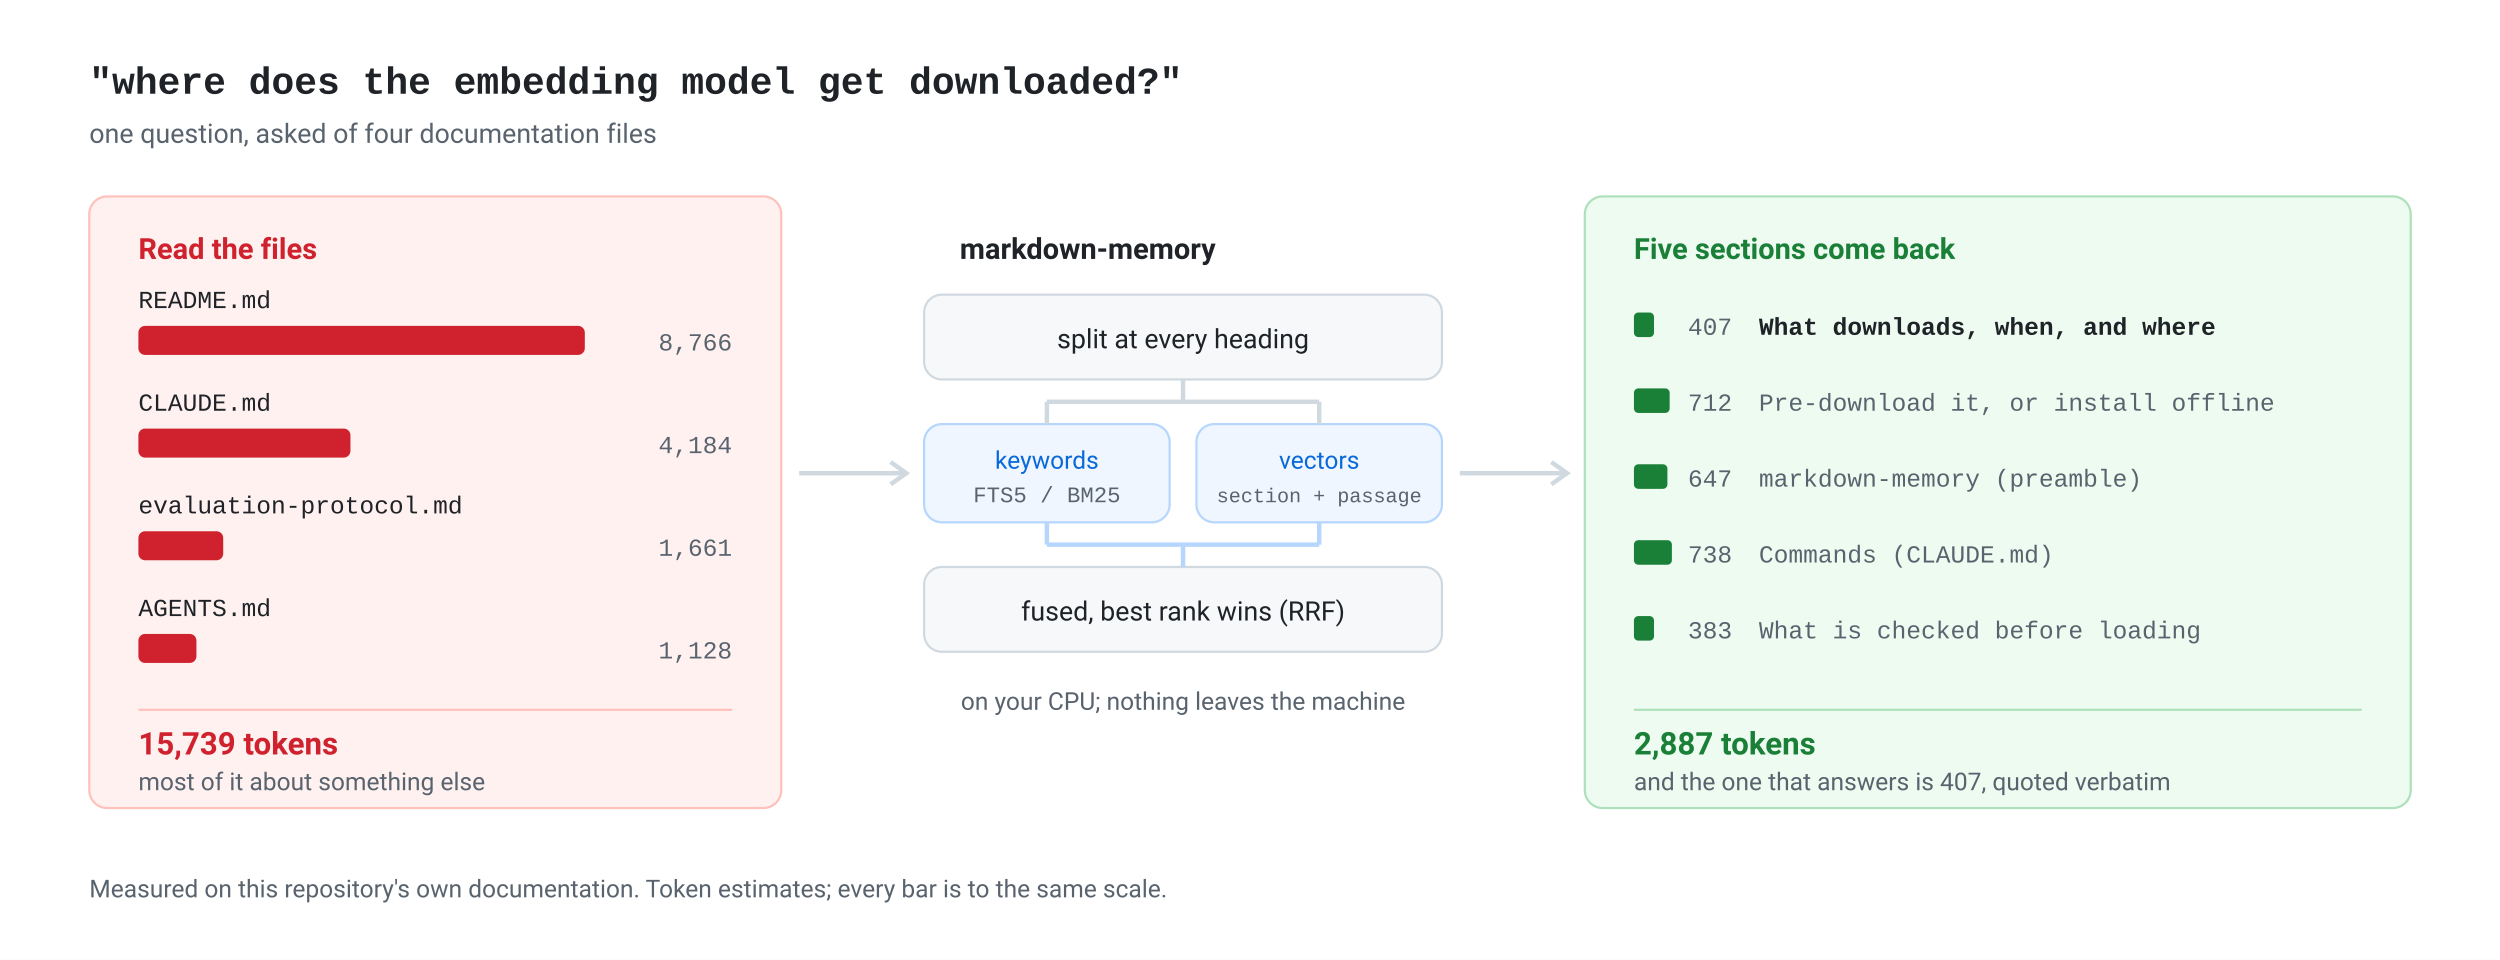
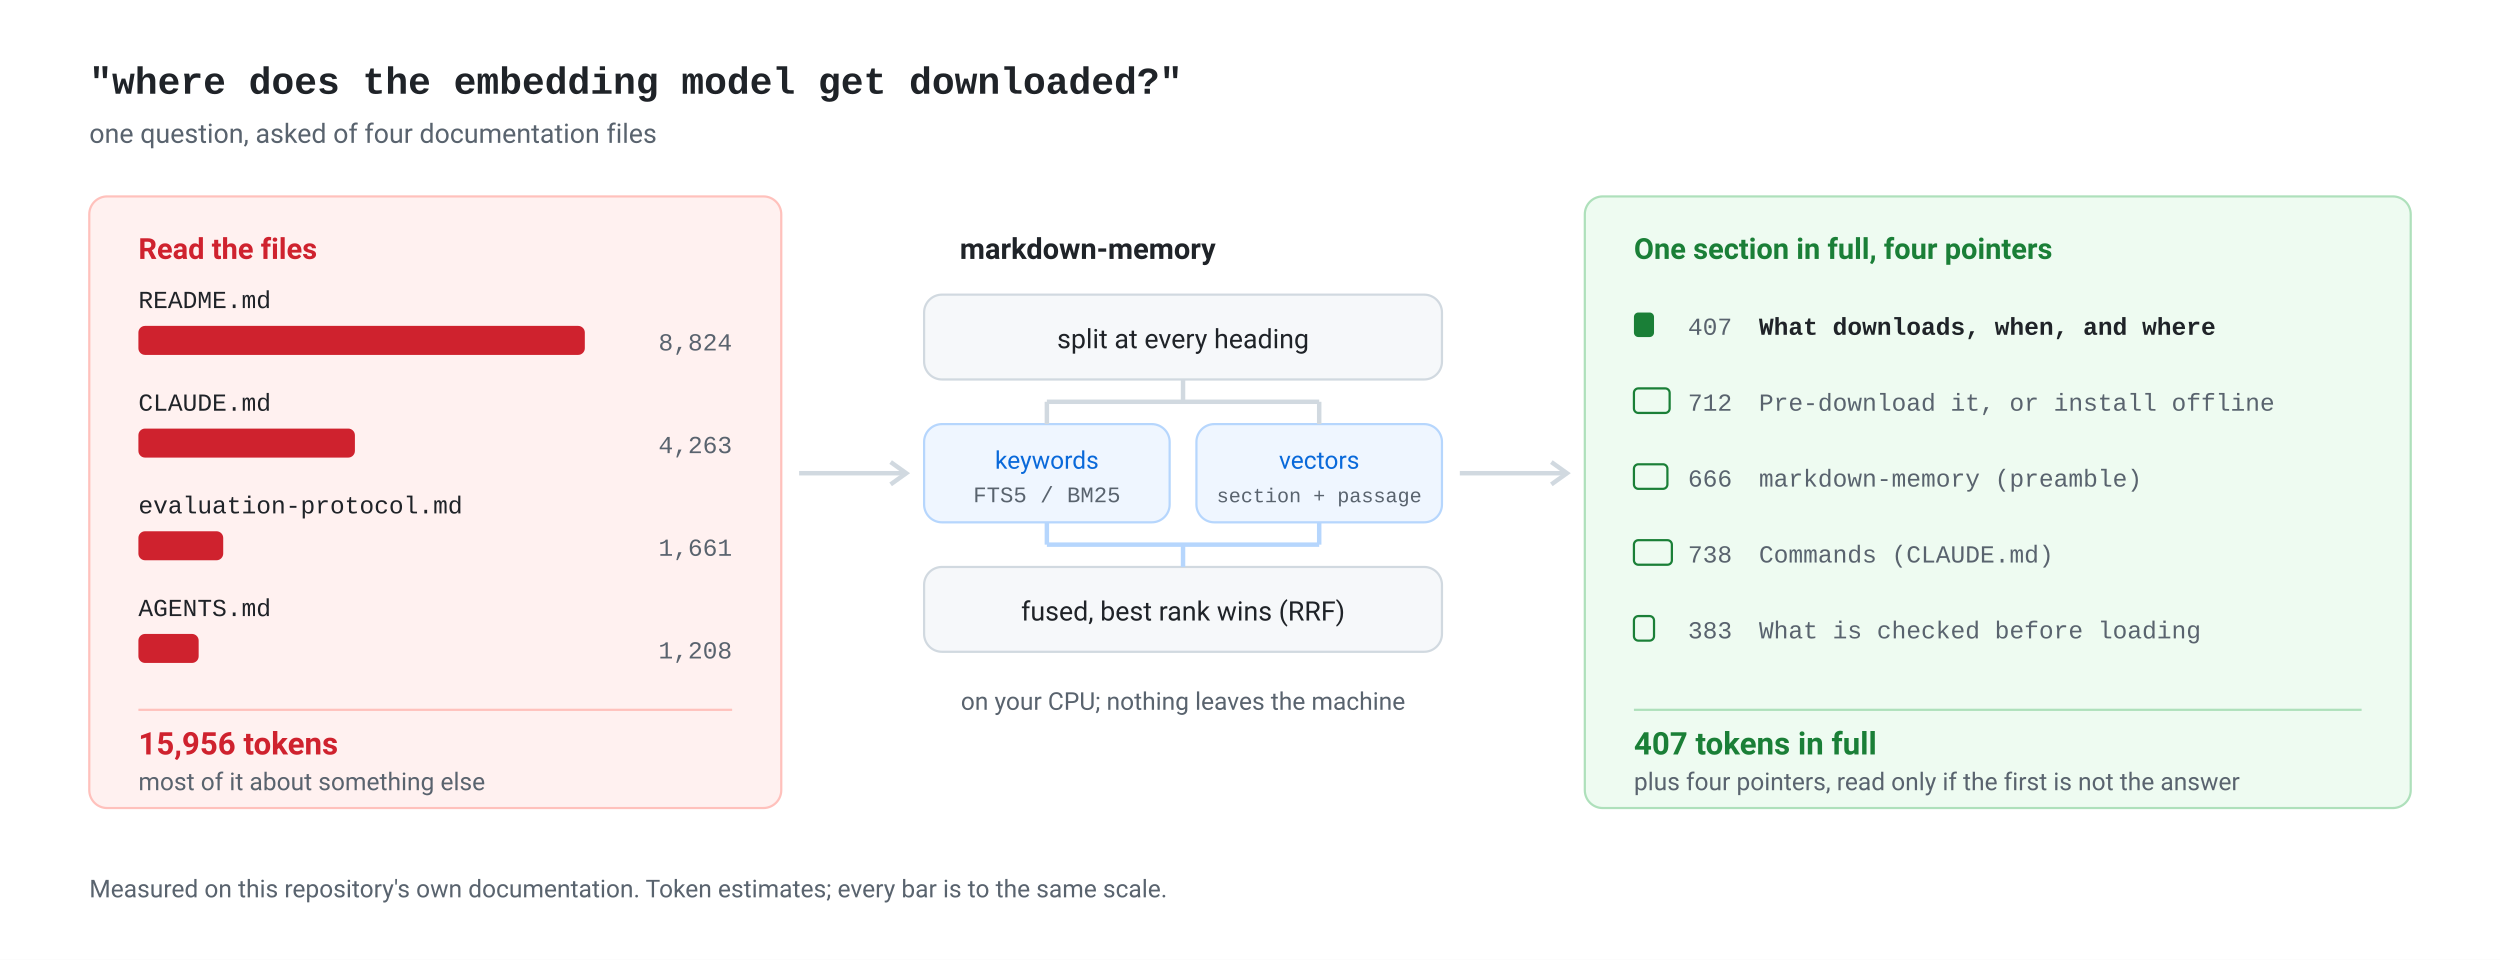
- <svg xmlns="http://www.w3.org/2000/svg" viewBox="0 0 1120 430" width="1120" height="430" role="img" aria-label="One question: reading four whole files costs 15,739 tokens; markdown-memory returns five sections totalling 2,887, and the one that answers is 407 tokens.">
+ <svg xmlns="http://www.w3.org/2000/svg" viewBox="0 0 1120 430" width="1120" height="430" role="img" aria-label="One question: reading four whole files costs 15,956 tokens; markdown-memory returns the section that answers in full, 407 tokens, with four pointers to the rest.">
  <rect width="1120" height="430" fill="#ffffff" />
  <text x="40" y="42" font-family="ui-monospace,SFMono-Regular,Menlo,Consolas,'Liberation Mono',monospace" font-size="17" font-weight="600" fill="#1f2328" text-anchor="start">"where does the embedding model get downloaded?"</text>
  <text x="40" y="64" font-family="ui-sans-serif,-apple-system,BlinkMacSystemFont,'Segoe UI',Roboto,'Helvetica Neue',Arial,sans-serif" font-size="12" font-weight="400" fill="#59636e" text-anchor="start">one question, asked of four documentation files</text>
  <rect x="40" y="88" width="310" height="274" rx="8" fill="#fff1f0" stroke="#ffc1bc" stroke-width="1" />
  <text x="62" y="116" font-family="ui-sans-serif,-apple-system,BlinkMacSystemFont,'Segoe UI',Roboto,'Helvetica Neue',Arial,sans-serif" font-size="13" font-weight="600" fill="#cf222e" text-anchor="start">Read the files</text>
  <text x="62" y="138" font-family="ui-monospace,SFMono-Regular,Menlo,Consolas,'Liberation Mono',monospace" font-size="11" font-weight="400" fill="#1f2328" text-anchor="start">README.md</text>
  <rect x="62" y="146" width="200" height="13" rx="3" fill="#cf222e" stroke="none" stroke-width="1" />
-   <text x="328" y="157" font-family="ui-monospace,SFMono-Regular,Menlo,Consolas,'Liberation Mono',monospace" font-size="11" font-weight="400" fill="#59636e" text-anchor="end">8,766</text>
+   <text x="328" y="157" font-family="ui-monospace,SFMono-Regular,Menlo,Consolas,'Liberation Mono',monospace" font-size="11" font-weight="400" fill="#59636e" text-anchor="end">8,824</text>
  <text x="62" y="184" font-family="ui-monospace,SFMono-Regular,Menlo,Consolas,'Liberation Mono',monospace" font-size="11" font-weight="400" fill="#1f2328" text-anchor="start">CLAUDE.md</text>
-   <rect x="62" y="192" width="95" height="13" rx="3" fill="#cf222e" stroke="none" stroke-width="1" />
-   <text x="328" y="203" font-family="ui-monospace,SFMono-Regular,Menlo,Consolas,'Liberation Mono',monospace" font-size="11" font-weight="400" fill="#59636e" text-anchor="end">4,184</text>
+   <rect x="62" y="192" width="97" height="13" rx="3" fill="#cf222e" stroke="none" stroke-width="1" />
+   <text x="328" y="203" font-family="ui-monospace,SFMono-Regular,Menlo,Consolas,'Liberation Mono',monospace" font-size="11" font-weight="400" fill="#59636e" text-anchor="end">4,263</text>
  <text x="62" y="230" font-family="ui-monospace,SFMono-Regular,Menlo,Consolas,'Liberation Mono',monospace" font-size="11" font-weight="400" fill="#1f2328" text-anchor="start">evaluation-protocol.md</text>
  <rect x="62" y="238" width="38" height="13" rx="3" fill="#cf222e" stroke="none" stroke-width="1" />
  <text x="328" y="249" font-family="ui-monospace,SFMono-Regular,Menlo,Consolas,'Liberation Mono',monospace" font-size="11" font-weight="400" fill="#59636e" text-anchor="end">1,661</text>
  <text x="62" y="276" font-family="ui-monospace,SFMono-Regular,Menlo,Consolas,'Liberation Mono',monospace" font-size="11" font-weight="400" fill="#1f2328" text-anchor="start">AGENTS.md</text>
-   <rect x="62" y="284" width="26" height="13" rx="3" fill="#cf222e" stroke="none" stroke-width="1" />
-   <text x="328" y="295" font-family="ui-monospace,SFMono-Regular,Menlo,Consolas,'Liberation Mono',monospace" font-size="11" font-weight="400" fill="#59636e" text-anchor="end">1,128</text>
+   <rect x="62" y="284" width="27" height="13" rx="3" fill="#cf222e" stroke="none" stroke-width="1" />
+   <text x="328" y="295" font-family="ui-monospace,SFMono-Regular,Menlo,Consolas,'Liberation Mono',monospace" font-size="11" font-weight="400" fill="#59636e" text-anchor="end">1,208</text>
  <path d="M62 318 L328 318" stroke="#ffc1bc" stroke-width="1" />
-   <text x="62" y="338" font-family="ui-sans-serif,-apple-system,BlinkMacSystemFont,'Segoe UI',Roboto,'Helvetica Neue',Arial,sans-serif" font-size="14" font-weight="600" fill="#cf222e" text-anchor="start">15,739 tokens</text>
+   <text x="62" y="338" font-family="ui-sans-serif,-apple-system,BlinkMacSystemFont,'Segoe UI',Roboto,'Helvetica Neue',Arial,sans-serif" font-size="14" font-weight="600" fill="#cf222e" text-anchor="start">15,956 tokens</text>
  <text x="62" y="354" font-family="ui-sans-serif,-apple-system,BlinkMacSystemFont,'Segoe UI',Roboto,'Helvetica Neue',Arial,sans-serif" font-size="11" font-weight="400" fill="#59636e" text-anchor="start">most of it about something else</text>
  <text x="430" y="116" font-family="ui-sans-serif,-apple-system,BlinkMacSystemFont,'Segoe UI',Roboto,'Helvetica Neue',Arial,sans-serif" font-size="13" font-weight="600" fill="#1f2328" text-anchor="start">markdown-memory</text>
  <rect x="414" y="132" width="232" height="38" rx="8" fill="#f6f8fa" stroke="#d1d9e0" stroke-width="1" />
  <text x="530" y="156" font-family="ui-sans-serif,-apple-system,BlinkMacSystemFont,'Segoe UI',Roboto,'Helvetica Neue',Arial,sans-serif" font-size="12" font-weight="400" fill="#1f2328" text-anchor="middle">split at every heading</text>
  <rect x="414" y="190" width="110" height="44" rx="8" fill="#eff6ff" stroke="#b6d6fd" stroke-width="1" />
  <text x="469" y="210" font-family="ui-sans-serif,-apple-system,BlinkMacSystemFont,'Segoe UI',Roboto,'Helvetica Neue',Arial,sans-serif" font-size="11" font-weight="400" fill="#0969da" text-anchor="middle">keywords</text>
  <text x="469" y="225" font-family="ui-monospace,SFMono-Regular,Menlo,Consolas,'Liberation Mono',monospace" font-size="10" font-weight="400" fill="#59636e" text-anchor="middle">FTS5 / BM25</text>
  <rect x="536" y="190" width="110" height="44" rx="8" fill="#eff6ff" stroke="#b6d6fd" stroke-width="1" />
  <text x="591" y="210" font-family="ui-sans-serif,-apple-system,BlinkMacSystemFont,'Segoe UI',Roboto,'Helvetica Neue',Arial,sans-serif" font-size="11" font-weight="400" fill="#0969da" text-anchor="middle">vectors</text>
  <text x="591" y="225" font-family="ui-monospace,SFMono-Regular,Menlo,Consolas,'Liberation Mono',monospace" font-size="9" font-weight="400" fill="#59636e" text-anchor="middle">section + passage</text>
  <rect x="414" y="254" width="232" height="38" rx="8" fill="#f6f8fa" stroke="#d1d9e0" stroke-width="1" />
  <text x="530" y="278" font-family="ui-sans-serif,-apple-system,BlinkMacSystemFont,'Segoe UI',Roboto,'Helvetica Neue',Arial,sans-serif" font-size="12" font-weight="400" fill="#1f2328" text-anchor="middle">fused, best rank wins (RRF)</text>
  <path d="M530 170 L530 180 M469 180 L591 180 M469 180 L469 190 M591 180 L591 190" stroke="#d1d9e0" stroke-width="2" fill="none" />
  <path d="M469 234 L469 244 M591 234 L591 244 M469 244 L591 244 M530 244 L530 254" stroke="#b6d6fd" stroke-width="2" fill="none" />
  <text x="530" y="318" font-family="ui-sans-serif,-apple-system,BlinkMacSystemFont,'Segoe UI',Roboto,'Helvetica Neue',Arial,sans-serif" font-size="11" font-weight="400" fill="#59636e" text-anchor="middle">on your CPU; nothing leaves the machine</text>
  <path d="M358 212 L406 212" stroke="#d1d9e0" stroke-width="2" fill="none" />
  <path d="M399 207 L406 212 L399 217" fill="none" stroke="#d1d9e0" stroke-width="2" />
  <path d="M654 212 L702 212" stroke="#d1d9e0" stroke-width="2" fill="none" />
  <path d="M695 207 L702 212 L695 217" fill="none" stroke="#d1d9e0" stroke-width="2" />
  <rect x="710" y="88" width="370" height="274" rx="8" fill="#eefbf1" stroke="#aee0bb" stroke-width="1" />
-   <text x="732" y="116" font-family="ui-sans-serif,-apple-system,BlinkMacSystemFont,'Segoe UI',Roboto,'Helvetica Neue',Arial,sans-serif" font-size="13" font-weight="600" fill="#1a7f37" text-anchor="start">Five sections come back</text>
+   <text x="732" y="116" font-family="ui-sans-serif,-apple-system,BlinkMacSystemFont,'Segoe UI',Roboto,'Helvetica Neue',Arial,sans-serif" font-size="13" font-weight="600" fill="#1a7f37" text-anchor="start">One section in full, four pointers</text>
  <rect x="732" y="140" width="9" height="11" rx="2" fill="#1a7f37" stroke="none" stroke-width="1" />
  <text x="776" y="150" font-family="ui-monospace,SFMono-Regular,Menlo,Consolas,'Liberation Mono',monospace" font-size="11" font-weight="400" fill="#59636e" text-anchor="end">407</text>
  <text x="788" y="150" font-family="ui-monospace,SFMono-Regular,Menlo,Consolas,'Liberation Mono',monospace" font-size="11" font-weight="600" fill="#1f2328" text-anchor="start">What downloads, when, and where</text>
-   <rect x="732" y="174" width="16" height="11" rx="2" fill="#1a7f37" stroke="none" stroke-width="1" />
+   <rect x="732" y="174" width="16" height="11" rx="2" fill="none" stroke="#1a7f37" stroke-width="1" />
  <text x="776" y="184" font-family="ui-monospace,SFMono-Regular,Menlo,Consolas,'Liberation Mono',monospace" font-size="11" font-weight="400" fill="#59636e" text-anchor="end">712</text>
  <text x="788" y="184" font-family="ui-monospace,SFMono-Regular,Menlo,Consolas,'Liberation Mono',monospace" font-size="11" font-weight="400" fill="#59636e" text-anchor="start">Pre-download it, or install offline</text>
-   <rect x="732" y="208" width="15" height="11" rx="2" fill="#1a7f37" stroke="none" stroke-width="1" />
-   <text x="776" y="218" font-family="ui-monospace,SFMono-Regular,Menlo,Consolas,'Liberation Mono',monospace" font-size="11" font-weight="400" fill="#59636e" text-anchor="end">647</text>
+   <rect x="732" y="208" width="15" height="11" rx="2" fill="none" stroke="#1a7f37" stroke-width="1" />
+   <text x="776" y="218" font-family="ui-monospace,SFMono-Regular,Menlo,Consolas,'Liberation Mono',monospace" font-size="11" font-weight="400" fill="#59636e" text-anchor="end">666</text>
  <text x="788" y="218" font-family="ui-monospace,SFMono-Regular,Menlo,Consolas,'Liberation Mono',monospace" font-size="11" font-weight="400" fill="#59636e" text-anchor="start">markdown-memory  (preamble)</text>
-   <rect x="732" y="242" width="17" height="11" rx="2" fill="#1a7f37" stroke="none" stroke-width="1" />
+   <rect x="732" y="242" width="17" height="11" rx="2" fill="none" stroke="#1a7f37" stroke-width="1" />
  <text x="776" y="252" font-family="ui-monospace,SFMono-Regular,Menlo,Consolas,'Liberation Mono',monospace" font-size="11" font-weight="400" fill="#59636e" text-anchor="end">738</text>
  <text x="788" y="252" font-family="ui-monospace,SFMono-Regular,Menlo,Consolas,'Liberation Mono',monospace" font-size="11" font-weight="400" fill="#59636e" text-anchor="start">Commands  (CLAUDE.md)</text>
-   <rect x="732" y="276" width="9" height="11" rx="2" fill="#1a7f37" stroke="none" stroke-width="1" />
+   <rect x="732" y="276" width="9" height="11" rx="2" fill="none" stroke="#1a7f37" stroke-width="1" />
  <text x="776" y="286" font-family="ui-monospace,SFMono-Regular,Menlo,Consolas,'Liberation Mono',monospace" font-size="11" font-weight="400" fill="#59636e" text-anchor="end">383</text>
  <text x="788" y="286" font-family="ui-monospace,SFMono-Regular,Menlo,Consolas,'Liberation Mono',monospace" font-size="11" font-weight="400" fill="#59636e" text-anchor="start">What is checked before loading</text>
  <path d="M732 318 L1058 318" stroke="#aee0bb" stroke-width="1" />
-   <text x="732" y="338" font-family="ui-sans-serif,-apple-system,BlinkMacSystemFont,'Segoe UI',Roboto,'Helvetica Neue',Arial,sans-serif" font-size="14" font-weight="600" fill="#1a7f37" text-anchor="start">2,887 tokens</text>
-   <text x="732" y="354" font-family="ui-sans-serif,-apple-system,BlinkMacSystemFont,'Segoe UI',Roboto,'Helvetica Neue',Arial,sans-serif" font-size="11" font-weight="400" fill="#59636e" text-anchor="start">and the one that answers is 407, quoted verbatim</text>
+   <text x="732" y="338" font-family="ui-sans-serif,-apple-system,BlinkMacSystemFont,'Segoe UI',Roboto,'Helvetica Neue',Arial,sans-serif" font-size="14" font-weight="600" fill="#1a7f37" text-anchor="start">407 tokens in full</text>
+   <text x="732" y="354" font-family="ui-sans-serif,-apple-system,BlinkMacSystemFont,'Segoe UI',Roboto,'Helvetica Neue',Arial,sans-serif" font-size="11" font-weight="400" fill="#59636e" text-anchor="start">plus four pointers, read only if the first is not the answer</text>
  <text x="40" y="402" font-family="ui-sans-serif,-apple-system,BlinkMacSystemFont,'Segoe UI',Roboto,'Helvetica Neue',Arial,sans-serif" font-size="11" font-weight="400" fill="#59636e" text-anchor="start">Measured on this repository's own documentation. Token estimates; every bar is to the same scale.</text>
</svg>
